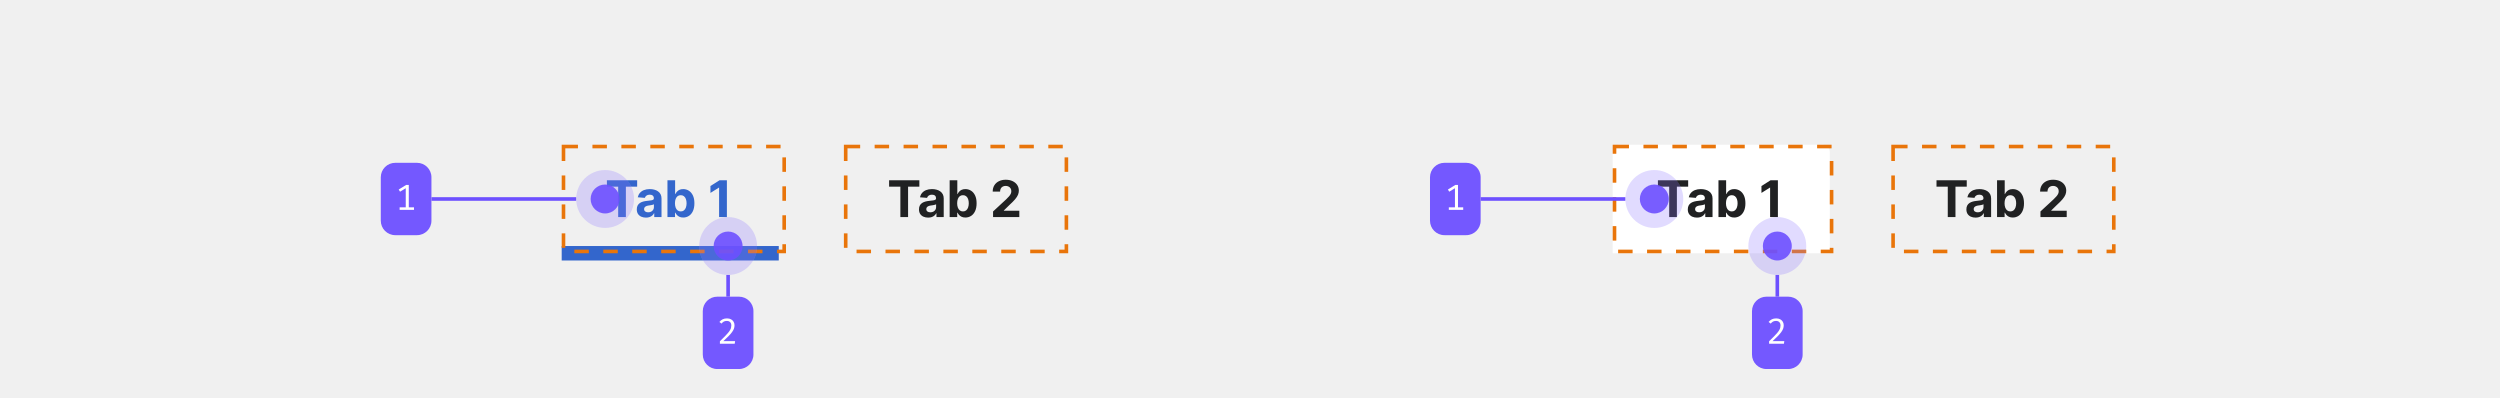
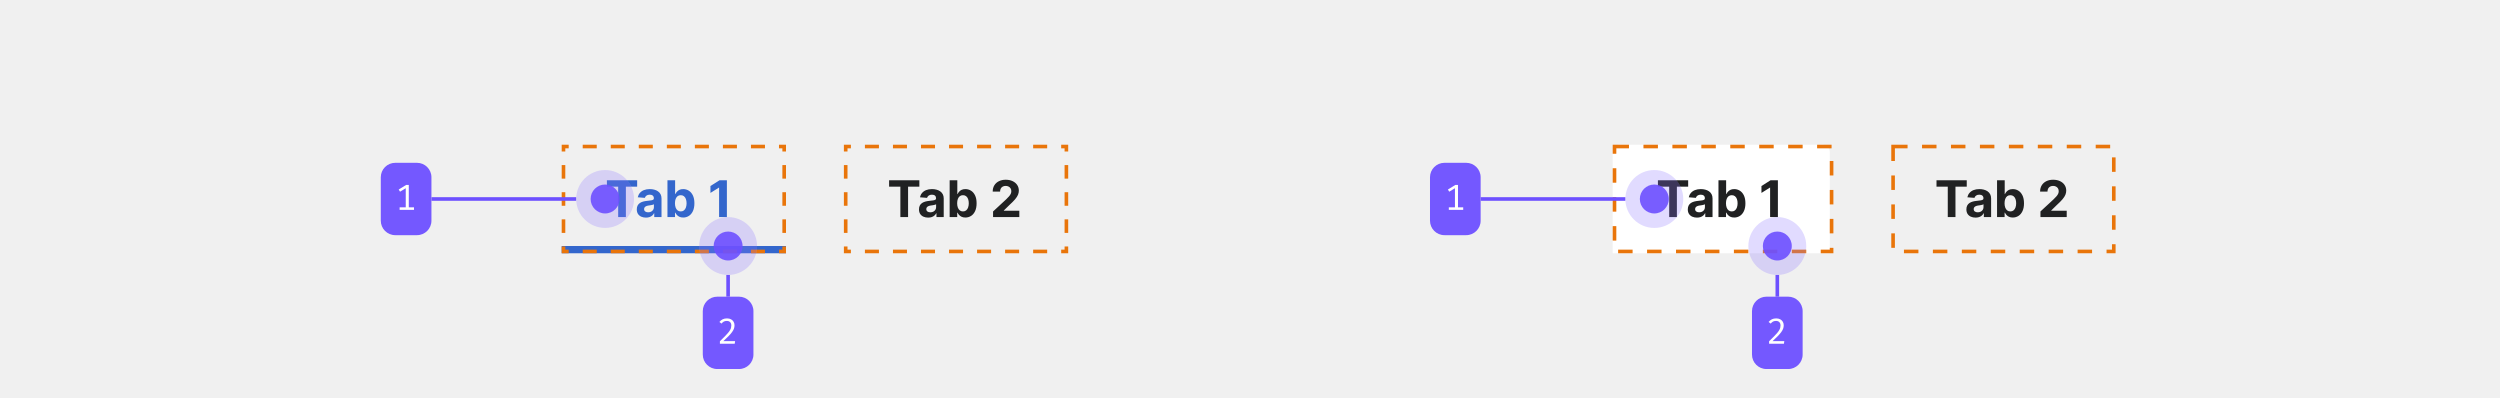
<svg xmlns="http://www.w3.org/2000/svg" width="691" height="110" fill="none" viewBox="0 0 691 110">
-   <path fill="#36C" d="M167.747 51.593v-1.775h8.362v1.775h-3.117V60h-2.128v-8.407h-3.117Zm10.796 8.551a3.18 3.18 0 0 1-1.302-.253 2.098 2.098 0 0 1-.905-.761c-.219-.338-.328-.759-.328-1.263 0-.424.078-.78.233-1.069a1.89 1.89 0 0 1 .637-.696c.268-.175.573-.308.915-.397a6.96 6.96 0 0 1 1.083-.19c.444-.046.802-.089 1.074-.129.272-.043.469-.106.592-.189a.416.416 0 0 0 .184-.367v-.03c0-.315-.1-.559-.299-.731-.195-.172-.473-.259-.835-.259-.381 0-.684.085-.91.254a1.168 1.168 0 0 0-.447.626l-1.959-.159c.1-.464.295-.865.587-1.203a2.814 2.814 0 0 1 1.128-.785c.464-.186 1.001-.279 1.611-.279.424 0 .83.05 1.218.15.391.099.738.253 1.039.462.305.209.545.477.721.805.176.325.264.714.264 1.168V60h-2.009v-1.059h-.06c-.122.239-.286.45-.492.631a2.26 2.26 0 0 1-.74.423c-.289.1-.622.15-1 .15Zm.607-1.462c.311 0 .586-.06.825-.183.239-.126.426-.295.562-.508.136-.212.204-.452.204-.72v-.81a1.15 1.15 0 0 1-.274.119c-.112.033-.24.064-.383.094-.142.026-.285.051-.427.075l-.388.054a2.612 2.612 0 0 0-.651.174c-.186.08-.33.188-.433.323a.792.792 0 0 0-.154.498c0 .288.105.508.313.66.212.15.481.224.806.224ZM184.485 60V49.818h2.117v3.828h.065c.093-.205.227-.414.403-.626a2.11 2.11 0 0 1 .696-.537c.288-.146.646-.219 1.074-.219.556 0 1.07.146 1.541.438.47.288.847.724 1.128 1.307.282.58.423 1.308.423 2.183 0 .852-.138 1.57-.413 2.157-.271.584-.643 1.026-1.113 1.328a2.86 2.86 0 0 1-1.571.447c-.411 0-.761-.068-1.049-.204a2.167 2.167 0 0 1-.701-.512 2.579 2.579 0 0 1-.418-.631h-.094V60h-2.088Zm2.073-3.818c0 .454.063.85.189 1.188.126.338.308.602.546.79.239.186.529.279.871.279.344 0 .636-.095.875-.283a1.77 1.77 0 0 0 .541-.796 3.39 3.39 0 0 0 .189-1.178 3.36 3.36 0 0 0-.184-1.163 1.725 1.725 0 0 0-.542-.786c-.238-.189-.531-.283-.879-.283-.345 0-.637.09-.875.273-.236.182-.416.44-.542.776-.126.334-.189.729-.189 1.183Zm14.353-6.364V60h-2.153v-8.139h-.059l-2.332 1.462v-1.909l2.521-1.596h2.023Z" />
-   <path fill="#36C" d="M155.25 40h60-60Zm60 32h-60v-4h60v4Zm-60-2V40v30Zm60-30v30-30Z" mask="url(#path-1-inside-1_827_64494)" />
-   <path stroke="#E9750A" stroke-dasharray="4 4" d="M155.75 40.5h61v29h-61z" />
+   <path fill="#36C" d="M167.747 51.593v-1.775h8.362v1.775h-3.117V60h-2.128v-8.407h-3.117Zm10.796 8.551a3.18 3.18 0 0 1-1.302-.253 2.098 2.098 0 0 1-.905-.761c-.219-.338-.328-.759-.328-1.263 0-.424.078-.78.233-1.069a1.89 1.89 0 0 1 .637-.696c.268-.175.573-.308.915-.397a6.96 6.96 0 0 1 1.083-.19c.444-.046.802-.089 1.074-.129.272-.043.469-.106.592-.189a.416.416 0 0 0 .184-.367v-.03c0-.315-.1-.559-.299-.731-.195-.172-.473-.259-.835-.259-.381 0-.684.085-.91.254a1.168 1.168 0 0 0-.447.626l-1.959-.159c.1-.464.295-.865.587-1.203a2.814 2.814 0 0 1 1.128-.785c.464-.186 1.001-.279 1.611-.279.424 0 .83.05 1.218.15.391.099.738.253 1.039.462.305.209.545.477.721.805.176.325.264.714.264 1.168V60h-2.009v-1.059h-.06c-.122.239-.286.45-.492.631a2.26 2.26 0 0 1-.74.423c-.289.1-.622.15-1 .15Zm.607-1.462c.311 0 .586-.06.825-.183.239-.126.426-.295.562-.508.136-.212.204-.452.204-.72v-.81a1.15 1.15 0 0 1-.274.119c-.112.033-.24.064-.383.094-.142.026-.285.051-.427.075l-.388.054a2.612 2.612 0 0 0-.651.174c-.186.08-.33.188-.433.323a.792.792 0 0 0-.154.498c0 .288.105.508.313.66.212.15.481.224.806.224ZM184.485 60V49.818h2.117v3.828h.065c.093-.205.227-.414.403-.626a2.11 2.11 0 0 1 .696-.537c.288-.146.646-.219 1.074-.219.556 0 1.07.146 1.541.438.47.288.847.724 1.128 1.307.282.58.423 1.308.423 2.183 0 .852-.138 1.57-.413 2.157-.271.584-.643 1.026-1.113 1.328a2.86 2.86 0 0 1-1.571.447c-.411 0-.761-.068-1.049-.204a2.167 2.167 0 0 1-.701-.512 2.579 2.579 0 0 1-.418-.631h-.094V60h-2.088Zm2.073-3.818c0 .454.063.85.189 1.188.126.338.308.602.546.79.239.186.529.279.871.279.344 0 .636-.095.875-.283a1.77 1.77 0 0 0 .541-.796 3.39 3.39 0 0 0 .189-1.178 3.36 3.36 0 0 0-.184-1.163 1.725 1.725 0 0 0-.542-.786c-.238-.189-.531-.283-.879-.283-.345 0-.637.09-.875.273-.236.182-.416.44-.542.776-.126.334-.189.729-.189 1.183Zm14.353-6.364V60h-2.153v-8.139h-.059l-2.332 1.462v-1.909l2.521-1.596h2.023ZM155.25 68h62v2h-62z" />
+   <path fill="#E9750A" fill-rule="evenodd" d="M155.25 41.875V40h1.938v1h-.938v.875h-1ZM164.938 40h-3.876v1h3.876v-1Zm3.874 0v1h3.876v-1h-3.876Zm7.75 0v1h3.876v-1h-3.876Zm7.75 0v1h3.876v-1h-3.876Zm7.75 0v1h3.876v-1h-3.876Zm7.75 0v1h3.876v-1h-3.876Zm7.75 0v1h3.876v-1h-3.876Zm7.75 0v1h.938v.875h1V40h-1.938Zm1.938 5.625h-1v3.75h1v-3.75Zm0 7.5h-1v3.75h1v-3.75Zm0 7.5h-1v3.75h1v-3.75Zm0 7.5h-1V69h-.938v1h1.938v-1.875ZM211.438 70v-1h-3.876v1h3.876Zm-7.75 0v-1h-3.876v1h3.876Zm-7.75 0v-1h-3.876v1h3.876Zm-7.75 0v-1h-3.876v1h3.876Zm-7.75 0v-1h-3.876v1h3.876Zm-7.75 0v-1h-3.876v1h3.876Zm-7.75 0v-1h-3.876v1h3.876Zm-7.75 0v-1h-.938v-.875h-1V70h1.938Zm-1.938-5.625h1v-3.75h-1v3.75Zm0-7.5h1v-3.75h-1v3.75Zm0-7.5h1v-3.75h-1v3.75Z" clip-rule="evenodd" />
  <path fill="#202122" d="M245.747 51.593v-1.775h8.362v1.775h-3.117V60h-2.128v-8.407h-3.117Zm10.796 8.551a3.18 3.18 0 0 1-1.302-.253 2.098 2.098 0 0 1-.905-.761c-.219-.338-.328-.759-.328-1.263 0-.424.078-.78.233-1.069a1.89 1.89 0 0 1 .637-.696c.268-.175.573-.308.915-.397a6.96 6.96 0 0 1 1.083-.19c.444-.046.802-.089 1.074-.129.272-.043.469-.106.592-.189a.416.416 0 0 0 .184-.367v-.03c0-.315-.1-.559-.299-.731-.195-.172-.473-.259-.835-.259-.381 0-.684.085-.91.254a1.168 1.168 0 0 0-.447.626l-1.959-.159c.1-.464.295-.865.587-1.203a2.814 2.814 0 0 1 1.128-.785c.464-.186 1.001-.279 1.611-.279.424 0 .83.05 1.218.15.391.099.738.253 1.039.462.305.209.545.477.721.805.176.325.264.714.264 1.168V60h-2.009v-1.059h-.06c-.122.239-.286.45-.492.631a2.26 2.26 0 0 1-.74.423c-.289.1-.622.15-1 .15Zm.607-1.462c.311 0 .586-.06.825-.183.239-.126.426-.295.562-.508.136-.212.204-.452.204-.72v-.81a1.15 1.15 0 0 1-.274.119c-.112.033-.24.064-.383.094-.142.026-.285.051-.427.075l-.388.054a2.612 2.612 0 0 0-.651.174c-.186.08-.33.188-.433.323a.792.792 0 0 0-.154.498c0 .288.105.508.313.66.212.15.481.224.806.224ZM262.485 60V49.818h2.117v3.828h.065c.093-.205.227-.414.403-.626a2.11 2.11 0 0 1 .696-.537c.288-.146.646-.219 1.074-.219.556 0 1.07.146 1.541.438.47.288.847.724 1.128 1.307.282.58.423 1.308.423 2.183 0 .852-.138 1.57-.413 2.157-.271.584-.643 1.026-1.113 1.328a2.86 2.86 0 0 1-1.571.447c-.411 0-.761-.068-1.049-.204a2.167 2.167 0 0 1-.701-.512 2.579 2.579 0 0 1-.418-.631h-.094V60h-2.088Zm2.073-3.818c0 .454.063.85.189 1.188.126.338.308.602.546.79.239.186.529.279.871.279.344 0 .636-.095.875-.283a1.77 1.77 0 0 0 .541-.796 3.39 3.39 0 0 0 .189-1.178 3.36 3.36 0 0 0-.184-1.163 1.725 1.725 0 0 0-.542-.786c-.238-.189-.531-.283-.879-.283-.345 0-.637.09-.875.273-.236.182-.416.44-.542.776-.126.334-.189.729-.189 1.183ZM274.482 60v-1.551l3.624-3.356c.308-.298.567-.567.775-.805a3.11 3.11 0 0 0 .483-.701c.109-.232.164-.483.164-.751 0-.298-.068-.555-.204-.77a1.342 1.342 0 0 0-.557-.503 1.743 1.743 0 0 0-.8-.179c-.312 0-.584.063-.816.19a1.302 1.302 0 0 0-.537.541 1.756 1.756 0 0 0-.189.84h-2.043c0-.666.151-1.244.452-1.735.302-.49.725-.87 1.268-1.138.544-.269 1.17-.403 1.88-.403.729 0 1.363.13 1.904.388.543.255.966.61 1.267 1.064.302.454.453.974.453 1.56 0 .385-.076.765-.229 1.14-.149.374-.416.79-.8 1.247-.385.454-.927 1-1.626 1.636l-1.487 1.456v.07h4.276V60h-7.258Z" />
-   <path stroke="#E9750A" stroke-dasharray="4 4" d="M233.75 40.5h61v29h-61z" />
+   <path fill="#E9750A" fill-rule="evenodd" d="M233.25 41.875V40h1.938v1h-.938v.875h-1ZM242.938 40h-3.876v1h3.876v-1Zm3.874 0v1h3.876v-1h-3.876Zm7.75 0v1h3.876v-1h-3.876Zm7.75 0v1h3.876v-1h-3.876Zm7.75 0v1h3.876v-1h-3.876Zm7.75 0v1h3.876v-1h-3.876Zm7.75 0v1h3.876v-1h-3.876Zm7.75 0v1h.938v.875h1V40h-1.938Zm1.938 5.625h-1v3.75h1v-3.75Zm0 7.5h-1v3.75h1v-3.75Zm0 7.5h-1v3.75h1v-3.75Zm0 7.5h-1V69h-.938v1h1.938v-1.875ZM289.438 70v-1h-3.876v1h3.876Zm-7.75 0v-1h-3.876v1h3.876Zm-7.75 0v-1h-3.876v1h3.876Zm-7.75 0v-1h-3.876v1h3.876Zm-7.75 0v-1h-3.876v1h3.876Zm-7.75 0v-1h-3.876v1h3.876Zm-7.75 0v-1h-3.876v1h3.876Zm-7.75 0v-1h-.938v-.875h-1V70h1.938Zm-1.938-5.625h1v-3.75h-1v3.75Zm0-7.5h1v-3.75h-1v3.75Zm0-7.5h1v-3.75h-1v3.75Z" clip-rule="evenodd" />
  <rect width="14" height="20" x="105.25" y="45" fill="#7458FF" rx="4" />
  <path fill="#fff" d="M112.989 51.115V57.8h-.84v-5.775l-1.58.96-.365-.6 2.05-1.27h.735Zm1.44 6.2V58h-3.975v-.685h3.975Z" />
  <path fill="#6D50FF" d="M159.25 55.5h-40v-1h40z" />
  <g opacity=".26" transform="matrix(1 0 0 -1 159.25 63)">
    <circle cx="8" cy="8" r="8" fill="#fff" />
    <circle cx="8" cy="8" r="8" fill="#6D50FF" fill-opacity=".8" />
  </g>
  <circle cx="4" cy="4" r="4" fill="#6D50FF" fill-opacity=".9" transform="matrix(1 0 0 -1 163.25 59)" />
  <path fill="#6D50FF" d="M200.75 76h1v6h-1z" />
  <g opacity=".26" transform="matrix(1 0 0 -1 193.25 76)">
    <circle cx="8" cy="8" r="8" fill="#fff" />
    <circle cx="8" cy="8" r="8" fill="#6D50FF" fill-opacity=".8" />
  </g>
  <circle cx="4" cy="4" r="4" fill="#6D50FF" fill-opacity=".9" transform="matrix(1 0 0 -1 197.25 72)" />
  <rect width="14" height="20" x="194.25" y="82" fill="#7458FF" rx="4" />
  <path fill="#fff" d="M200.947 88.005c.433 0 .803.083 1.11.25.31.167.548.395.715.685.167.29.25.618.25.985 0 .317-.055.627-.165.93-.11.3-.287.617-.53.95-.24.33-.557.697-.95 1.1-.39.403-.87.863-1.44 1.38h3.245l-.105.715h-4.095v-.685c.52-.497.962-.932 1.325-1.305.367-.373.668-.7.905-.98.24-.283.427-.54.56-.77.137-.23.232-.448.285-.655.053-.21.08-.427.08-.65 0-.387-.11-.692-.33-.915-.217-.223-.517-.335-.9-.335-.34 0-.618.058-.835.175a2.319 2.319 0 0 0-.65.56l-.58-.45a2.69 2.69 0 0 1 .91-.74c.333-.163.732-.245 1.195-.245ZM445.75 42a2 2 0 0 1 2-2h56a2 2 0 0 1 2 2v28h-60V42Z" />
  <path fill="#202122" d="M458.247 51.593v-1.775h8.362v1.775h-3.117V60h-2.128v-8.407h-3.117Zm10.796 8.551a3.18 3.18 0 0 1-1.302-.253 2.098 2.098 0 0 1-.905-.761c-.219-.338-.328-.759-.328-1.263 0-.424.078-.78.233-1.069a1.89 1.89 0 0 1 .637-.696c.268-.175.573-.308.915-.397a6.96 6.96 0 0 1 1.083-.19c.444-.046.802-.089 1.074-.129.272-.043.469-.106.592-.189a.416.416 0 0 0 .184-.367v-.03c0-.315-.1-.559-.299-.731-.195-.172-.473-.259-.835-.259-.381 0-.684.085-.91.254a1.168 1.168 0 0 0-.447.626l-1.959-.159c.1-.464.295-.865.587-1.203a2.814 2.814 0 0 1 1.128-.785c.464-.186 1.001-.279 1.611-.279.424 0 .83.05 1.218.15.391.099.738.253 1.039.462.305.209.545.477.721.805.176.325.264.714.264 1.168V60h-2.009v-1.059h-.06c-.122.239-.286.45-.492.631a2.26 2.26 0 0 1-.74.423c-.289.1-.622.15-1 .15Zm.607-1.462c.311 0 .586-.06.825-.183.239-.126.426-.295.562-.508.136-.212.204-.452.204-.72v-.81a1.15 1.15 0 0 1-.274.119c-.112.033-.24.064-.383.094-.142.026-.285.051-.427.075l-.388.054a2.612 2.612 0 0 0-.651.174c-.186.08-.33.188-.433.323a.792.792 0 0 0-.154.498c0 .288.105.508.313.66.212.15.481.224.806.224ZM474.985 60V49.818h2.117v3.828h.065c.093-.205.227-.414.403-.626a2.11 2.11 0 0 1 .696-.537c.288-.146.646-.219 1.074-.219.556 0 1.07.146 1.541.438.47.288.847.724 1.128 1.307.282.58.423 1.308.423 2.183 0 .852-.138 1.57-.413 2.157-.271.584-.643 1.026-1.113 1.328a2.86 2.86 0 0 1-1.571.447c-.411 0-.761-.068-1.049-.204a2.167 2.167 0 0 1-.701-.512 2.579 2.579 0 0 1-.418-.631h-.094V60h-2.088Zm2.073-3.818c0 .454.063.85.189 1.188.126.338.308.602.546.79.239.186.529.279.871.279.344 0 .636-.095.875-.283a1.77 1.77 0 0 0 .541-.796 3.39 3.39 0 0 0 .189-1.178 3.36 3.36 0 0 0-.184-1.163 1.725 1.725 0 0 0-.542-.786c-.238-.189-.531-.283-.879-.283-.345 0-.637.09-.875.273-.236.182-.416.44-.542.776-.126.334-.189.729-.189 1.183Zm14.353-6.364V60h-2.153v-8.139h-.059l-2.332 1.462v-1.909l2.521-1.596h2.023Z" />
  <path stroke="#E9750A" stroke-dasharray="4 4" d="M446.25 40.5h60v29h-60z" />
  <path fill="#202122" d="M535.247 51.593v-1.775h8.362v1.775h-3.117V60h-2.128v-8.407h-3.117Zm10.796 8.551a3.18 3.18 0 0 1-1.302-.253 2.098 2.098 0 0 1-.905-.761c-.219-.338-.328-.759-.328-1.263 0-.424.078-.78.233-1.069a1.89 1.89 0 0 1 .637-.696c.268-.175.573-.308.915-.397a6.96 6.96 0 0 1 1.083-.19c.444-.046.802-.089 1.074-.129.272-.043.469-.106.592-.189a.416.416 0 0 0 .184-.367v-.03c0-.315-.1-.559-.299-.731-.195-.172-.473-.259-.835-.259-.381 0-.684.085-.91.254a1.168 1.168 0 0 0-.447.626l-1.959-.159c.1-.464.295-.865.587-1.203a2.814 2.814 0 0 1 1.128-.785c.464-.186 1.001-.279 1.611-.279.424 0 .83.05 1.218.15.391.099.738.253 1.039.462.305.209.545.477.721.805.176.325.264.714.264 1.168V60h-2.009v-1.059h-.06c-.122.239-.286.45-.492.631a2.26 2.26 0 0 1-.74.423c-.289.1-.622.15-1 .15Zm.607-1.462c.311 0 .586-.06.825-.183.239-.126.426-.295.562-.508.136-.212.204-.452.204-.72v-.81a1.15 1.15 0 0 1-.274.119c-.112.033-.24.064-.383.094-.142.026-.285.051-.427.075l-.388.054a2.612 2.612 0 0 0-.651.174c-.186.08-.33.188-.433.323a.792.792 0 0 0-.154.498c0 .288.105.508.313.66.212.15.481.224.806.224ZM551.985 60V49.818h2.117v3.828h.065c.093-.205.227-.414.403-.626a2.11 2.11 0 0 1 .696-.537c.288-.146.646-.219 1.074-.219.556 0 1.07.146 1.541.438.47.288.847.724 1.128 1.307.282.58.423 1.308.423 2.183 0 .852-.138 1.57-.413 2.157-.271.584-.643 1.026-1.113 1.328a2.86 2.86 0 0 1-1.571.447c-.411 0-.761-.068-1.049-.204a2.167 2.167 0 0 1-.701-.512 2.579 2.579 0 0 1-.418-.631h-.094V60h-2.088Zm2.073-3.818c0 .454.063.85.189 1.188.126.338.308.602.546.79.239.186.529.279.871.279.344 0 .636-.095.875-.283a1.77 1.77 0 0 0 .541-.796 3.39 3.39 0 0 0 .189-1.178 3.36 3.36 0 0 0-.184-1.163 1.725 1.725 0 0 0-.542-.786c-.238-.189-.531-.283-.879-.283-.345 0-.637.09-.875.273-.236.182-.416.44-.542.776-.126.334-.189.729-.189 1.183ZM563.982 60v-1.551l3.624-3.356c.308-.298.567-.567.775-.805a3.11 3.11 0 0 0 .483-.701c.109-.232.164-.483.164-.751 0-.298-.068-.555-.204-.77a1.342 1.342 0 0 0-.557-.503 1.743 1.743 0 0 0-.8-.179c-.312 0-.584.063-.816.19a1.302 1.302 0 0 0-.537.541 1.756 1.756 0 0 0-.189.84h-2.043c0-.666.151-1.244.452-1.735.302-.49.725-.87 1.268-1.138.544-.269 1.17-.403 1.88-.403.729 0 1.363.13 1.904.388.543.255.966.61 1.267 1.064.302.454.453.974.453 1.56 0 .385-.076.765-.229 1.14-.149.374-.416.79-.8 1.247-.385.454-.927 1-1.626 1.636l-1.487 1.456v.07h4.276V60h-7.258Z" />
  <path stroke="#E9750A" stroke-dasharray="4 4" d="M523.25 40.5h61v29h-61z" />
  <rect width="14" height="20" x="395.25" y="45" fill="#7458FF" rx="4" />
  <path fill="#fff" d="M402.989 51.115V57.8h-.84v-5.775l-1.58.96-.365-.6 2.05-1.27h.735Zm1.44 6.2V58h-3.975v-.685h3.975Z" />
  <path fill="#6D50FF" d="M449.25 55.5h-40v-1h40z" />
  <g opacity=".26" transform="matrix(1 0 0 -1 449.25 63)">
    <circle cx="8" cy="8" r="8" fill="#fff" />
    <circle cx="8" cy="8" r="8" fill="#6D50FF" fill-opacity=".8" />
  </g>
  <circle cx="4" cy="4" r="4" fill="#6D50FF" fill-opacity=".9" transform="matrix(1 0 0 -1 453.25 59)" />
  <path fill="#6D50FF" d="M490.75 76h1v6h-1z" />
  <g opacity=".26" transform="matrix(1 0 0 -1 483.25 76)">
    <circle cx="8" cy="8" r="8" fill="#fff" />
    <circle cx="8" cy="8" r="8" fill="#6D50FF" fill-opacity=".8" />
  </g>
  <circle cx="4" cy="4" r="4" fill="#6D50FF" fill-opacity=".9" transform="matrix(1 0 0 -1 487.25 72)" />
  <rect width="14" height="20" x="484.25" y="82" fill="#7458FF" rx="4" />
  <path fill="#fff" d="M490.947 88.005c.433 0 .803.083 1.11.25.31.167.548.395.715.685.167.29.25.618.25.985 0 .317-.055.627-.165.93-.11.3-.287.617-.53.95-.24.33-.557.697-.95 1.1-.39.403-.87.863-1.44 1.38h3.245l-.105.715h-4.095v-.685c.52-.497.962-.932 1.325-1.305.367-.373.668-.7.905-.98.24-.283.427-.54.56-.77.137-.23.232-.448.285-.655.053-.21.08-.427.08-.65 0-.387-.11-.692-.33-.915-.217-.223-.517-.335-.9-.335-.34 0-.618.058-.835.175a2.319 2.319 0 0 0-.65.56l-.58-.45a2.69 2.69 0 0 1 .91-.74c.333-.163.732-.245 1.195-.245Z" />
</svg>
